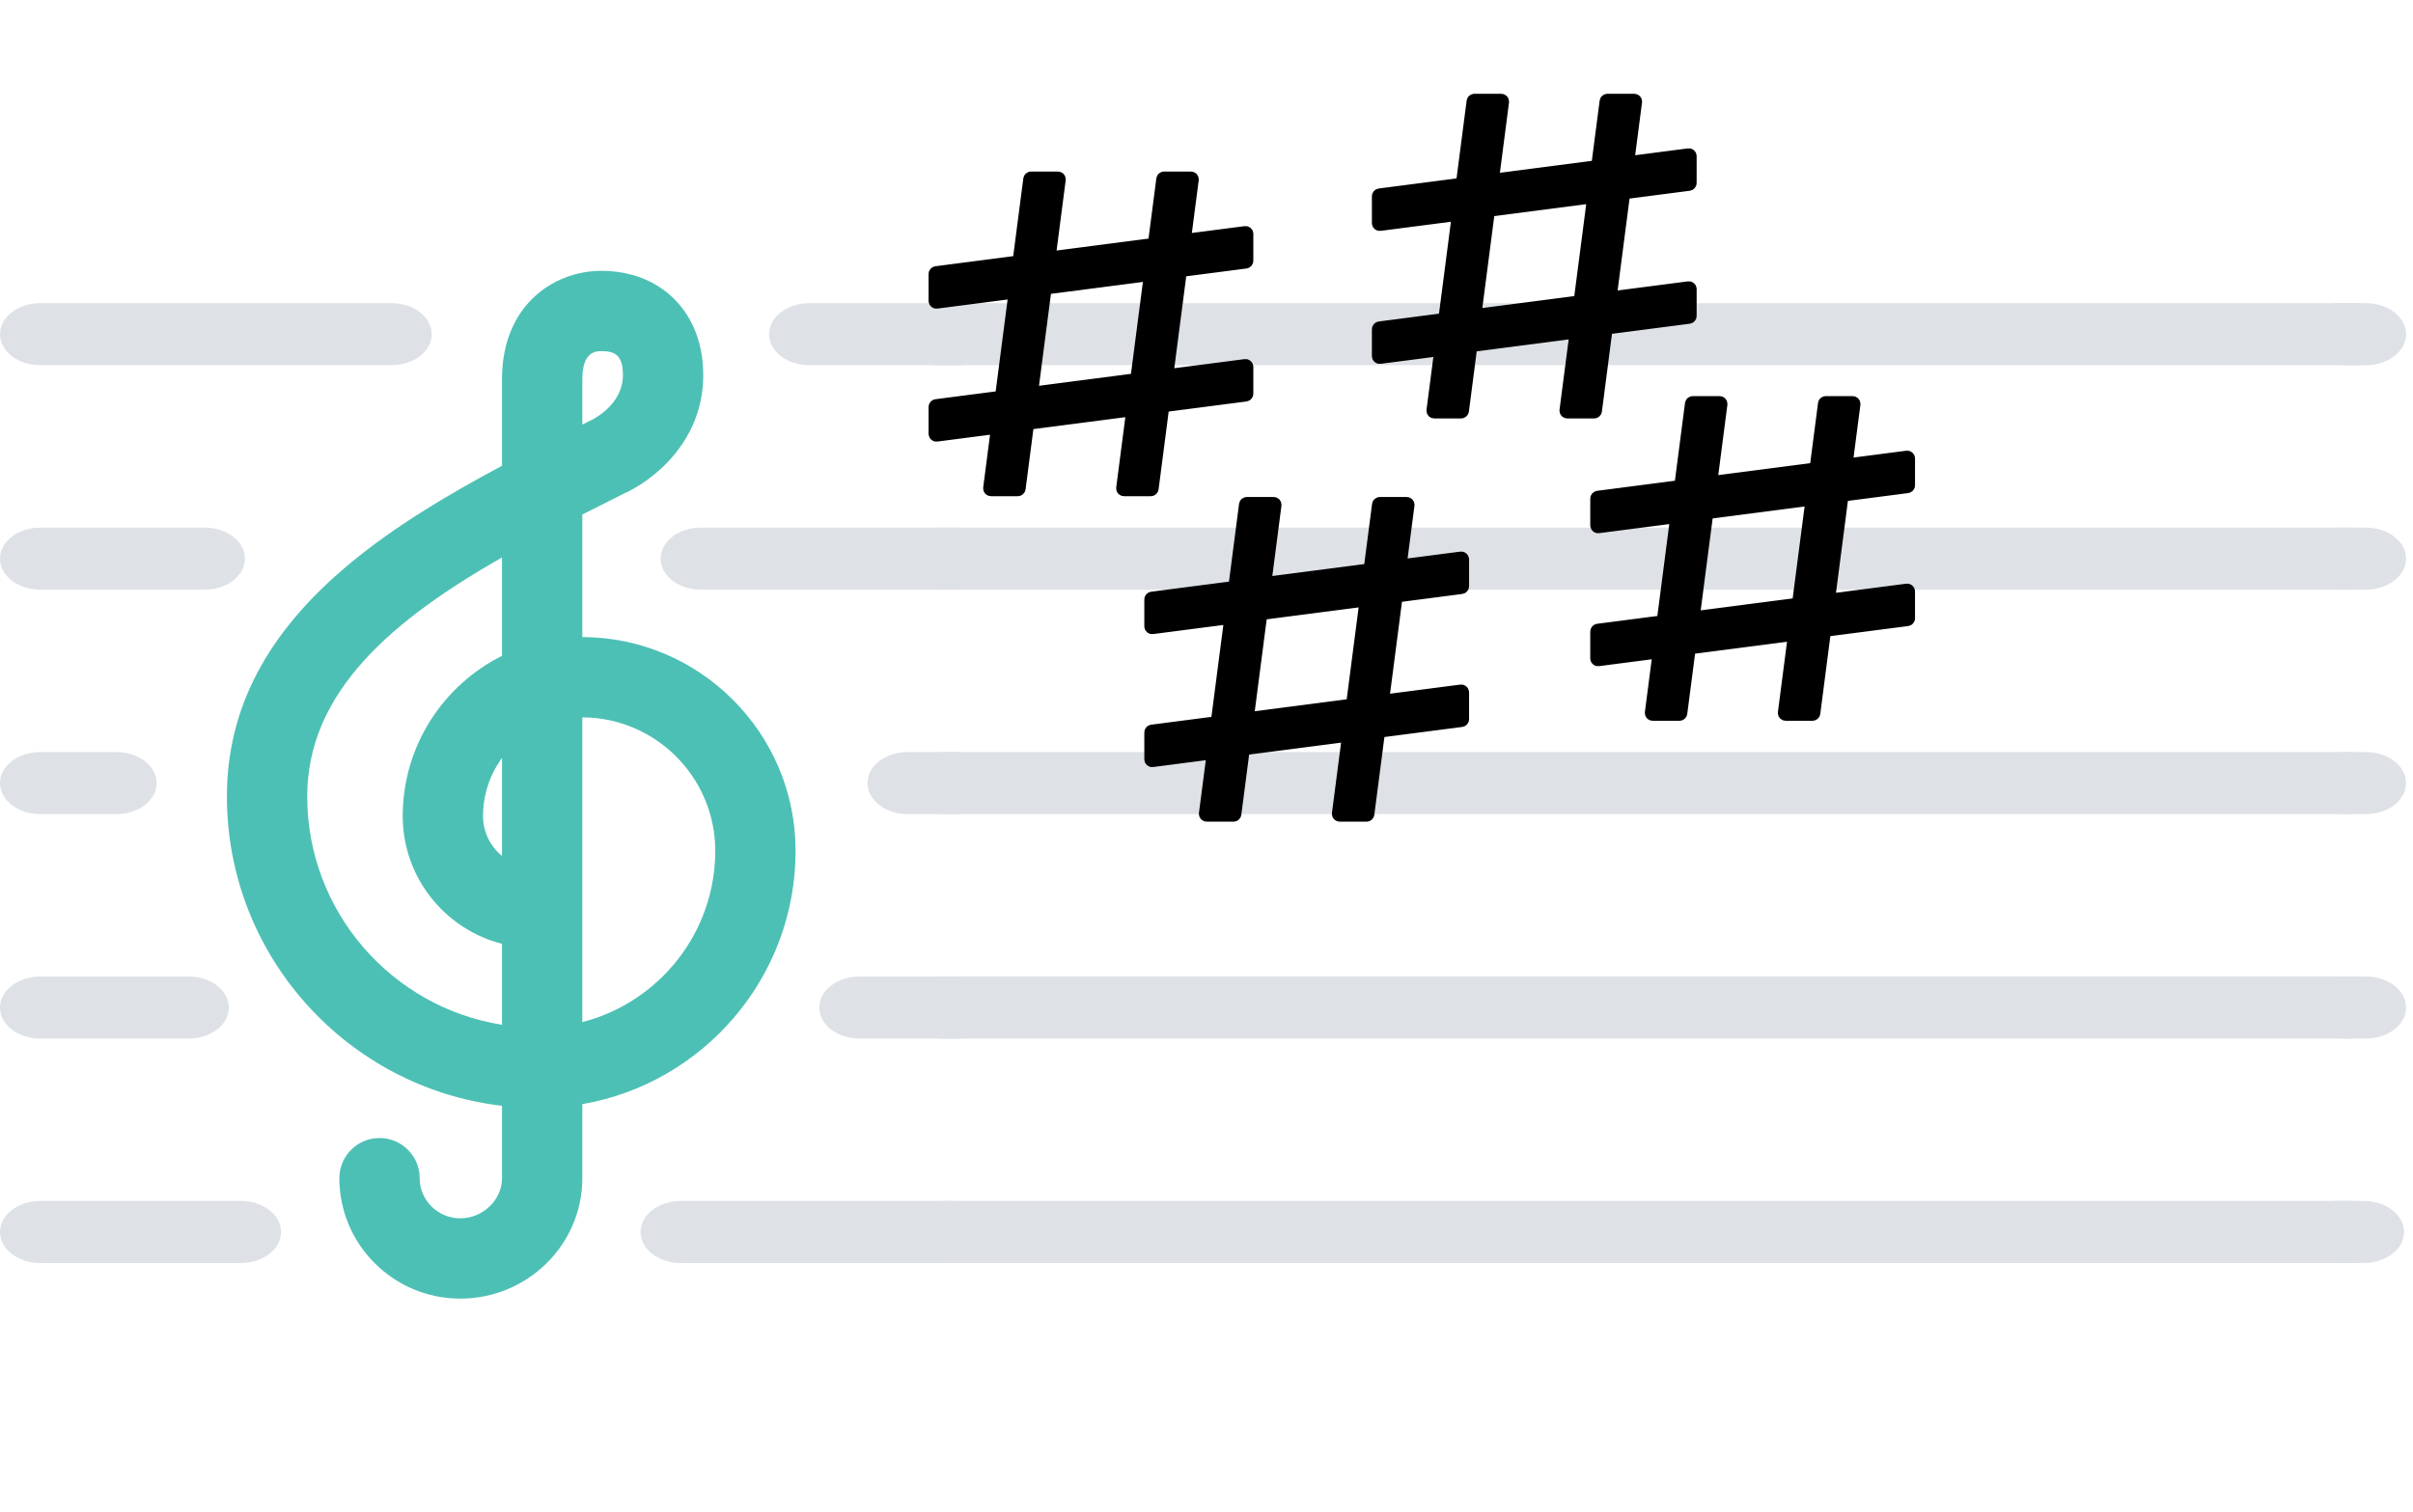
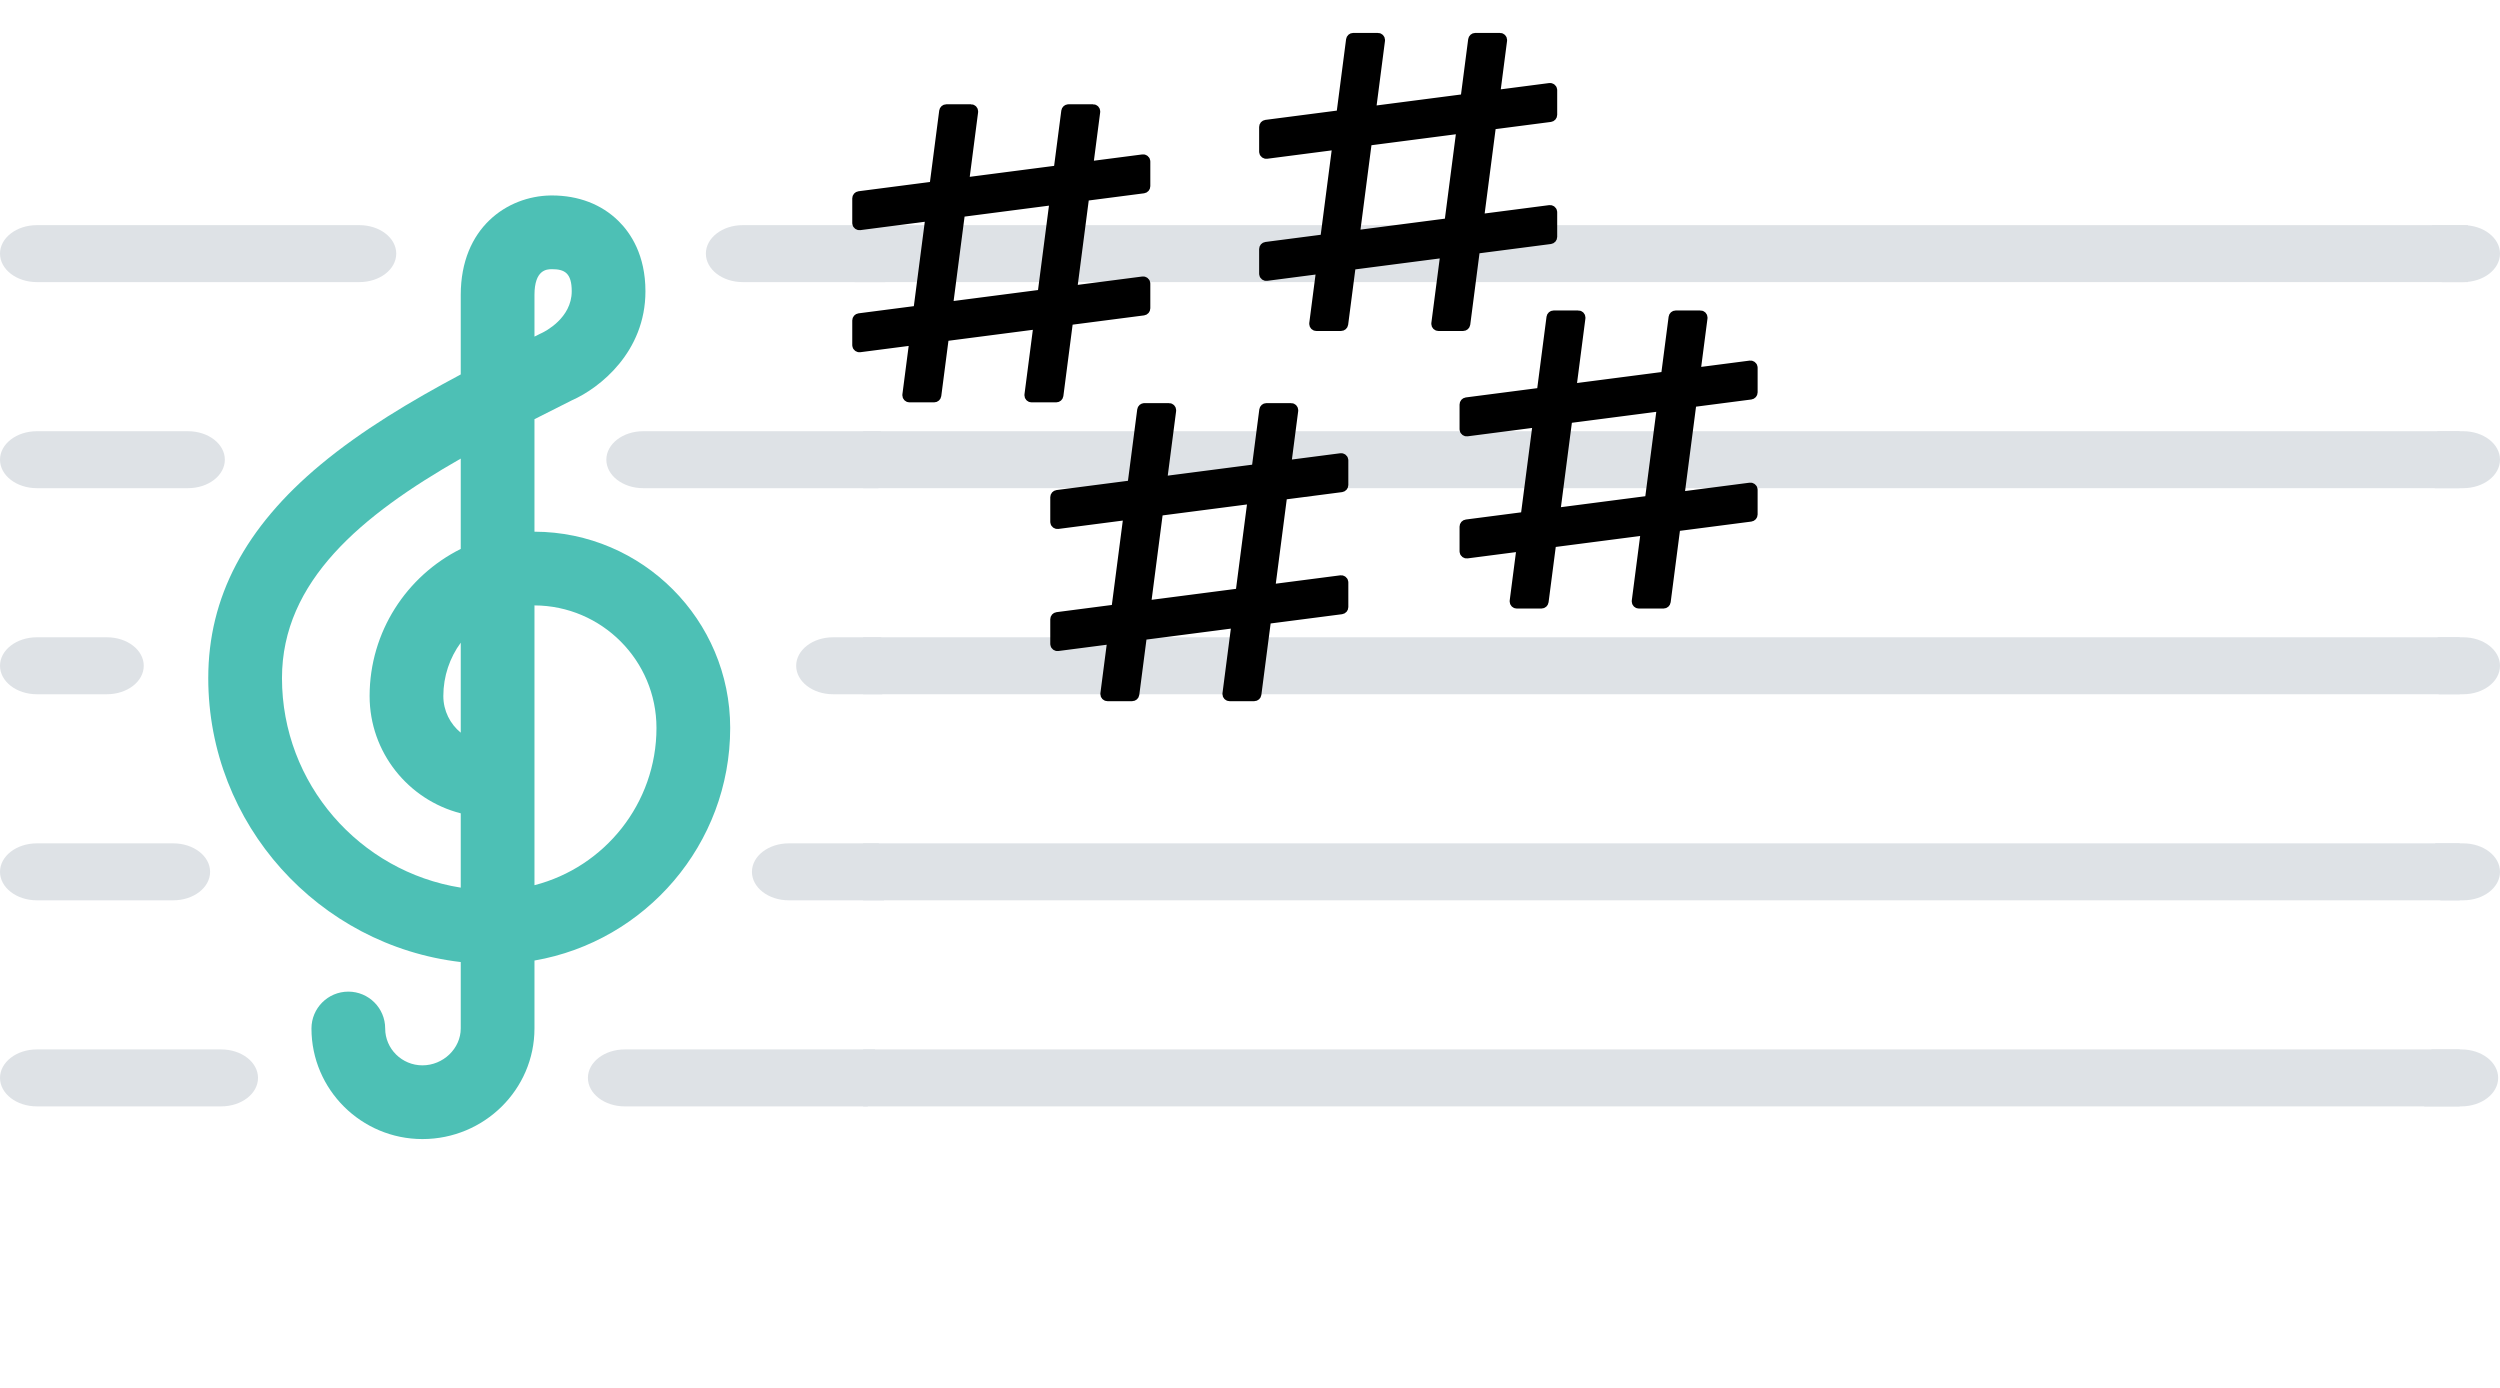
- <svg xmlns="http://www.w3.org/2000/svg" version="1.1" id="Capa_1" x="0px" y="0px" width="1397.14px" height="875.445px" viewBox="-20 -33.555 1397.14 875.445" enable-background="new -20 -33.555 1397.14 875.445" xml:space="preserve">
+ <svg xmlns="http://www.w3.org/2000/svg" version="1.1" id="Capa_1" x="0px" y="0px" width="1577.137px" height="875.445px" viewBox="-20 0 1577.137 875.445" enable-background="new -20 0 1577.137 875.445" xml:space="preserve">
  <g id="STAFF_2_">
    <g>
      <g>
        <g>
          <g>
-             <path fill="#DEE2E6" d="M1348.723,662.031h-18.794c-0.887,4.707-1.859,9.436-2.931,14.192       c-1.431,7.368-1.72,14.561-1.635,21.745h23.358c12.844,0,23.253-8.045,23.253-17.969S1361.566,662.031,1348.723,662.031z" />
-             <rect x="523.509" y="662.031" fill="#DEE2E6" width="819.58" height="35.938" />
-             <path fill="#DEE2E6" d="M529.14,676.224c1.07-4.757,2.044-9.485,2.931-14.192h-157.93c-12.843,0-23.254,8.045-23.254,17.969       s10.411,17.969,23.254,17.969h153.364C527.421,690.784,527.71,683.592,529.14,676.224z" />
-             <path fill="#DEE2E6" d="M119.519,662.031H3.253C-9.59,662.031-20,670.076-20,680s10.41,17.969,23.253,17.969h116.267       c12.843,0,23.253-8.045,23.253-17.969S132.362,662.031,119.519,662.031z" />
+             <path fill="#DEE2E6" d="M1532.723,662.031h-18.794c-0.887,4.707-1.859,9.436-2.931,14.191       c-1.432,7.368-1.721,14.562-1.636,21.745h23.358c12.844,0,23.253-8.045,23.253-17.969S1545.566,662.031,1532.723,662.031z" />
+             <rect x="524.51" y="662.031" fill="#DEE2E6" width="1007.182" height="35.938" />
+             <path fill="#DEE2E6" d="M529.14,676.224c1.07-4.757,2.044-9.484,2.931-14.191h-157.93c-12.843,0-23.254,8.045-23.254,17.969       s10.411,17.969,23.254,17.969h153.364C527.422,690.784,527.711,683.592,529.14,676.224z" />
+             <path fill="#DEE2E6" d="M119.519,662.031H3.253C-9.59,662.031-20,670.076-20,680s10.41,17.969,23.253,17.969H119.52       c12.843,0,23.253-8.045,23.253-17.969S132.362,662.031,119.519,662.031z" />
          </g>
          <g>
-             <path fill="#DEE2E6" d="M1349.885,532.031h-17.646c0.278,5.297,0.824,10.592,1.76,15.889       c0.771,6.706,1.275,13.383,1.542,20.049h14.345c12.843,0,23.253-8.044,23.253-17.969       C1373.139,540.076,1362.727,532.031,1349.885,532.031z" />
-             <rect x="523.509" y="532.031" fill="#DEE2E6" width="819.58" height="35.938" />
+             <path fill="#DEE2E6" d="M1533.885,532.031h-17.646c0.278,5.297,0.824,10.592,1.76,15.889       c0.771,6.706,1.275,13.383,1.543,20.049h14.345c12.843,0,23.253-8.044,23.253-17.969       C1557.139,540.076,1546.727,532.031,1533.885,532.031z" />
+             <rect x="524.51" y="532.031" fill="#DEE2E6" width="1007.182" height="35.938" />
            <path fill="#DEE2E6" d="M3.253,567.969h86.036c12.843,0,23.254-8.044,23.254-17.969c0-9.924-10.411-17.969-23.254-17.969H3.253       C-9.59,532.031-20,540.076-20,550C-20,559.925-9.59,567.969,3.253,567.969z" />
-             <path fill="#DEE2E6" d="M534.381,532.031h-56.765c-12.843,0-23.253,8.045-23.253,17.969c0,9.925,10.41,17.969,23.253,17.969       h60.065c-0.267-6.666-0.771-13.344-1.542-20.049C535.205,542.623,534.659,537.327,534.381,532.031z" />
+             <path fill="#DEE2E6" d="M534.382,532.031h-56.766c-12.843,0-23.253,8.045-23.253,17.969c0,9.925,10.41,17.969,23.253,17.969       h60.065c-0.268-6.666-0.771-13.344-1.542-20.049C535.205,542.623,534.659,537.327,534.382,532.031z" />
          </g>
          <g>
-             <path fill="#DEE2E6" d="M1349.885,402.031h-16.057c0.396,11.979,0.68,23.958,0.607,35.938h15.448       c12.843,0,23.253-8.045,23.253-17.969C1373.137,410.075,1362.727,402.031,1349.885,402.031z" />
-             <rect x="523.509" y="402.031" fill="#DEE2E6" width="819.58" height="35.937" />
-             <path fill="#DEE2E6" d="M3.253,437.969h44.182c12.843,0,23.253-8.045,23.253-17.969c0-9.925-10.41-17.969-23.253-17.969H3.253       C-9.59,402.031-20,410.076-20,420S-9.59,437.969,3.253,437.969z" />
+             <path fill="#DEE2E6" d="M1533.885,402.031h-16.058c0.396,11.979,0.681,23.958,0.607,35.938h15.448       c12.843,0,23.253-8.045,23.253-17.969C1557.137,410.075,1546.727,402.031,1533.885,402.031z" />
+             <rect x="524.51" y="402.031" fill="#DEE2E6" width="1007.182" height="35.937" />
+             <path fill="#DEE2E6" d="M3.253,437.969h44.183c12.843,0,23.253-8.045,23.253-17.969c0-9.925-10.41-17.969-23.253-17.969H3.253       C-9.59,402.031-20,410.076-20,420S-9.59,437.969,3.253,437.969z" />
            <path fill="#DEE2E6" d="M535.97,402.031h-30.449c-12.843,0-23.253,8.044-23.253,17.969c0,9.924,10.41,17.969,23.253,17.969       h31.058C536.65,425.989,536.366,414.01,535.97,402.031z" />
          </g>
          <g>
-             <path fill="#DEE2E6" d="M1349.885,272.031h-16.244c-1.058,11.979-1.519,23.958-1.607,35.938h17.853       c12.843,0,23.253-8.045,23.253-17.969S1362.727,272.031,1349.885,272.031z" />
-             <rect x="523.509" y="272.031" fill="#DEE2E6" width="819.58" height="35.938" />
-             <path fill="#DEE2E6" d="M3.253,307.969h95.338c12.844,0,23.254-8.045,23.254-17.969s-10.41-17.969-23.254-17.969H3.253       C-9.59,272.031-20,280.076-20,289.999C-20,299.923-9.59,307.969,3.253,307.969z" />
-             <path fill="#DEE2E6" d="M385.767,272.031c-12.843,0-23.253,8.044-23.253,17.969s10.41,17.969,23.253,17.969h148.407       c0.09-11.979,0.551-23.958,1.607-35.938H385.767L385.767,272.031z" />
+             <path fill="#DEE2E6" d="M1533.885,272.031h-16.244c-1.059,11.979-1.52,23.958-1.607,35.938h17.854       c12.843,0,23.253-8.045,23.253-17.969S1546.727,272.031,1533.885,272.031z" />
+             <rect x="524.51" y="272.031" fill="#DEE2E6" width="1007.182" height="35.938" />
+             <path fill="#DEE2E6" d="M3.253,307.969h95.338c12.845,0,23.255-8.045,23.255-17.969s-10.41-17.969-23.255-17.969H3.253       C-9.59,272.031-20,280.076-20,289.999C-20,299.923-9.59,307.969,3.253,307.969z" />
+             <path fill="#DEE2E6" d="M385.767,272.031c-12.843,0-23.253,8.044-23.253,17.969s10.41,17.969,23.253,17.969h148.407       c0.09-11.979,0.551-23.958,1.606-35.938H385.767L385.767,272.031z" />
          </g>
          <g>
-             <path fill="#DEE2E6" d="M1349.885,142.031h-19.688c1.429,2.806,2.526,5.65,2.801,8.608c1.758,9.056,2.813,18.179,3.374,27.329       h13.513c12.843,0,23.253-8.044,23.253-17.968C1373.138,150.076,1362.727,142.031,1349.885,142.031z" />
-             <rect x="519.139" y="142.031" fill="#DEE2E6" width="828.188" height="35.937" />
-             <path fill="#DEE2E6" d="M532.34,142.031h-83.789c-12.844,0-23.253,8.044-23.253,17.968c0,9.923,10.409,17.969,23.253,17.969       h89.964c-0.562-9.149-1.616-18.272-3.374-27.329C534.866,147.681,533.768,144.837,532.34,142.031z" />
-             <path fill="#DEE2E6" d="M3.253,177.968h203.465c12.844,0,23.254-8.044,23.254-17.969s-10.41-17.968-23.254-17.968H3.253       C-9.59,142.031-20,150.075-20,160S-9.59,177.968,3.253,177.968z" />
+             <path fill="#DEE2E6" d="M1533.885,142.031h-19.688c1.429,2.806,2.526,5.65,2.802,8.608c1.758,9.056,2.813,18.179,3.373,27.329       h13.514c12.843,0,23.253-8.044,23.253-17.968S1546.727,142.031,1533.885,142.031z" />
+             <rect x="519.139" y="142.031" fill="#DEE2E6" width="1017.76" height="35.937" />
+             <path fill="#DEE2E6" d="M532.341,142.031h-83.789c-12.844,0-23.253,8.044-23.253,17.968c0,9.923,10.409,17.969,23.253,17.969       h89.964c-0.563-9.149-1.616-18.272-3.374-27.329C534.866,147.681,533.768,144.837,532.341,142.031z" />
+             <path fill="#DEE2E6" d="M3.253,177.968h203.465c12.845,0,23.255-8.044,23.255-17.969s-10.41-17.968-23.255-17.968H3.253       C-9.59,142.031-20,150.075-20,160S-9.59,177.968,3.253,177.968z" />
          </g>
        </g>
      </g>
    </g>
  </g>
-   <path id="CLEF_2_" fill="#4DC0B5" d="M440.645,459.21c0-68.152-55.359-123.619-123.475-123.789V264.45  c7.865-4.009,15.778-7.983,23.667-11.941c17.585-7.753,46.344-30.54,46.344-68.746c0-22.784-9.236-36.675-16.984-44.315  c-10.709-10.563-25.26-16.144-42.081-16.144c-0.272,0-0.545,0.005-0.878,0.012c-27.247,0.464-56.573,20.307-56.573,62.772v50.13  c-31.739,16.932-62.357,35.229-88.325,56.812c-47.748,39.69-70.959,83.773-70.959,134.761c0,92.321,69.726,168.662,159.284,179.12  v41.915c0,12.604-11.064,23.253-24.164,23.253c-12.961,0-23.505-10.432-23.505-23.253c0-12.843-10.41-23.254-23.253-23.254  s-23.254,10.411-23.254,23.254c0,38.465,31.407,69.759,70.012,69.759c38.967,0,70.671-31.294,70.671-69.759v-42.869  C387.202,593.846,440.645,532.649,440.645,459.21z M270.664,462.209c-6.699-5.477-10.984-13.8-10.984-23.105  c0-12.573,4.081-24.214,10.984-33.663V462.209z M270.664,346.289c-34.053,17.016-57.491,52.229-57.491,92.813  c0,35.592,24.483,65.567,57.491,73.984v46.885c-63.83-10.129-112.776-65.546-112.776-132.181  c0-61.271,50.313-102.81,112.776-138.491V346.289z M317.171,186.088c0-16.087,7.89-16.221,10.794-16.271l0.282-0.006  c7.873,0.024,12.43,2.348,12.43,13.952c0,16.983-17.041,25.446-18.865,26.301c-0.541,0.218-0.677,0.298-1.25,0.586  c-1.131,0.566-2.26,1.135-3.391,1.702V186.088z M317.171,558.427v-176.5c42.472,0.169,76.968,34.772,76.968,77.282  C394.138,506.9,361.372,547.082,317.171,558.427z" />
+   <path id="CLEF_2_" fill="#4DC0B5" d="M440.645,459.21c0-68.152-55.359-123.619-123.475-123.789V264.45  c7.864-4.009,15.777-7.983,23.667-11.941c17.585-7.753,46.344-30.54,46.344-68.746c0-22.784-9.236-36.675-16.984-44.315  c-10.709-10.563-25.26-16.144-42.081-16.144c-0.271,0-0.545,0.005-0.878,0.012c-27.247,0.464-56.573,20.307-56.573,62.772v50.13  c-31.739,16.932-62.356,35.229-88.325,56.813c-47.748,39.69-70.959,83.773-70.959,134.761c0,92.321,69.727,168.662,159.284,179.12  v41.915c0,12.604-11.063,23.253-24.164,23.253c-12.961,0-23.505-10.433-23.505-23.253c0-12.843-10.41-23.254-23.253-23.254  s-23.254,10.411-23.254,23.254c0,38.465,31.407,69.759,70.012,69.759c38.967,0,70.672-31.294,70.672-69.759v-42.869  C387.202,593.846,440.645,532.649,440.645,459.21z M270.664,462.209c-6.699-5.477-10.983-13.8-10.983-23.105  c0-12.572,4.081-24.214,10.983-33.662V462.209z M270.664,346.289c-34.053,17.016-57.491,52.229-57.491,92.813  c0,35.593,24.483,65.567,57.491,73.984v46.885c-63.83-10.129-112.775-65.546-112.775-132.181  c0-61.271,50.313-102.81,112.775-138.491V346.289z M317.172,186.088c0-16.087,7.89-16.221,10.794-16.271l0.281-0.006  c7.873,0.024,12.431,2.348,12.431,13.952c0,16.983-17.041,25.446-18.865,26.301c-0.541,0.218-0.677,0.298-1.25,0.586  c-1.131,0.566-2.26,1.135-3.391,1.702V186.088L317.172,186.088z M317.172,558.427v-176.5c42.472,0.169,76.968,34.772,76.968,77.282  C394.138,506.9,361.372,547.082,317.172,558.427z" />
  <g id="SHARPS">
-     <path stroke="#000000" stroke-width="7" stroke-linecap="round" stroke-linejoin="round" stroke-miterlimit="10" d="M701.3,118.476   c0.506-0.069,0.883-0.502,0.883-1.008v-15.563c0-0.615-0.538-1.083-1.142-1.006l-35.005,4.54l4.546-34.999   c0.078-0.609-0.395-1.148-1.009-1.148H654.01c-0.508,0-0.938,0.382-1.007,0.886l-4.882,37.587l-60.413,7.839l5.857-45.163   c0.082-0.609-0.395-1.148-1.008-1.148h-15.564c-0.509,0-0.941,0.382-1.01,0.886l-6.197,47.753l-47.751,6.195   c-0.505,0.068-0.884,0.497-0.884,1.008v15.562c0,0.616,0.541,1.089,1.147,1.01l45.165-5.859l-7.836,60.415l-37.592,4.881   c-0.505,0.067-0.884,0.497-0.884,1.008v15.563c0,0.613,0.541,1.088,1.147,1.006l34.999-4.542l-4.542,35.002   c-0.077,0.608,0.393,1.148,1.007,1.148h15.564c0.508,0,0.942-0.383,1.009-0.889l4.877-37.586l60.417-7.842l-5.858,45.169   c-0.081,0.608,0.394,1.148,1.008,1.148h15.563c0.509,0,0.945-0.383,1.012-0.889l6.19-47.753l47.756-6.191   c0.509-0.071,0.882-0.498,0.882-1.011v-15.564c0-0.608-0.537-1.088-1.141-1.009l-45.173,5.858l7.843-60.415L701.3,118.476z    M637.959,186.095l-60.422,7.845l7.843-60.42l60.418-7.842L637.959,186.095z" />
-     <path stroke="#000000" stroke-width="7" stroke-linecap="round" stroke-linejoin="round" stroke-miterlimit="10" d="   M826.216,306.984c0.5-0.069,0.882-0.498,0.882-1.008v-15.563c0-0.615-0.544-1.083-1.146-1.006l-35,4.54l4.546-34.998   c0.075-0.609-0.395-1.146-1.009-1.146h-15.563c-0.508,0-0.944,0.379-1.009,0.883l-4.881,37.587l-60.411,7.843l5.856-45.167   c0.082-0.609-0.395-1.147-1.012-1.147h-15.563c-0.506,0-0.938,0.38-1.007,0.884l-6.197,47.754l-47.752,6.194   c-0.503,0.068-0.883,0.497-0.883,1.008v15.562c0,0.617,0.541,1.089,1.148,1.012l45.164-5.862l-7.841,60.416l-37.589,4.885   c-0.503,0.063-0.883,0.493-0.883,1.005v15.562c0,0.617,0.541,1.089,1.148,1.007l34.996-4.543l-4.543,35.003   c-0.072,0.604,0.392,1.147,1.009,1.147h15.563c0.508,0,0.946-0.383,1.013-0.891l4.877-37.584l60.411-7.842l-5.856,45.17   c-0.082,0.604,0.396,1.147,1.012,1.147h15.563c0.508,0,0.938-0.383,1.004-0.891l6.198-47.752l47.755-6.191   c0.506-0.068,0.883-0.499,0.883-1.01v-15.563c0-0.612-0.545-1.087-1.146-1.008l-45.167,5.858l7.843-60.414L826.216,306.984z    M762.868,374.604l-60.415,7.844l7.844-60.42l60.417-7.839L762.868,374.604z" />
-     <path stroke="#000000" stroke-width="7" stroke-linecap="round" stroke-linejoin="round" stroke-miterlimit="10" d="   M957.982,73.451c0.504-0.069,0.882-0.501,0.882-1.008V56.879c0-0.615-0.537-1.086-1.141-1.009l-35.005,4.543l4.546-35.001   c0.078-0.606-0.395-1.146-1.01-1.146h-15.563c-0.508,0-0.938,0.382-1.008,0.884l-4.882,37.589l-60.411,7.84l5.857-45.166   c0.081-0.606-0.396-1.146-1.013-1.146h-15.563c-0.506,0-0.938,0.382-1.006,0.883l-6.197,47.753L778.718,79.1   c-0.504,0.07-0.884,0.495-0.884,1.009v15.562c0,0.613,0.542,1.089,1.148,1.01l45.164-5.86l-7.841,60.415l-37.588,4.881   c-0.504,0.063-0.884,0.497-0.884,1.005v15.562c0,0.617,0.542,1.089,1.148,1.01l34.995-4.546l-4.535,35.002   c-0.076,0.607,0.385,1.151,1.002,1.151h15.563c0.508,0,0.946-0.382,1.013-0.89l4.877-37.588l60.419-7.839l-5.864,45.166   c-0.081,0.607,0.396,1.151,1.012,1.151h15.563c0.509,0,0.94-0.382,1.012-0.89l6.19-47.753l47.756-6.194   c0.505-0.068,0.882-0.495,0.882-1.01v-15.563c0-0.611-0.537-1.087-1.141-1.008l-45.173,5.857l7.843-60.414L957.982,73.451z    M894.641,141.066l-60.422,7.848l7.844-60.42l60.418-7.843L894.641,141.066z" />
-     <path stroke="#000000" stroke-width="7" stroke-linecap="round" stroke-linejoin="round" stroke-miterlimit="10" d="   M1084.421,248.55c0.508-0.071,0.887-0.502,0.887-1.011v-15.564c0-0.611-0.541-1.083-1.146-1.006l-35.004,4.54l4.545-34.998   c0.078-0.608-0.394-1.145-1.009-1.145h-15.563c-0.509,0-0.938,0.382-1.002,0.882l-4.881,37.59l-60.419,7.84l5.857-45.167   c0.082-0.608-0.396-1.145-1.009-1.145h-15.562c-0.512,0-0.943,0.382-1.011,0.882l-6.198,47.754l-47.752,6.194   c-0.503,0.072-0.883,0.497-0.883,1.011v15.562c0,0.613,0.541,1.089,1.148,1.01l45.163-5.86l-7.84,60.415l-37.589,4.881   c-0.503,0.063-0.883,0.497-0.883,1.005v15.562c0,0.617,0.541,1.089,1.148,1.007l34.996-4.543l-4.536,35.001   c-0.077,0.608,0.393,1.153,1.002,1.153h15.563c0.515,0,0.944-0.382,1.011-0.893l4.877-37.585l60.42-7.839l-5.857,45.165   c-0.082,0.608,0.391,1.153,1.004,1.153h15.563c0.51,0,0.947-0.382,1.012-0.893l6.194-47.752l47.753-6.192   c0.512-0.068,0.886-0.499,0.886-1.01v-15.563c0-0.612-0.541-1.087-1.146-1.008l-45.172,5.857l7.842-60.414L1084.421,248.55z    M1021.082,316.166l-60.424,7.846l7.844-60.419l60.419-7.843L1021.082,316.166z" />
-     <path display="none" stroke="#000000" stroke-width="7" stroke-linecap="round" stroke-linejoin="round" stroke-miterlimit="10" d="   M1212.673,442.409c0.506-0.068,0.888-0.499,0.888-1.011v-15.561c0-0.615-0.544-1.083-1.148-1.006l-35,4.539l4.541-34.998   c0.078-0.609-0.394-1.149-1.007-1.149h-15.562c-0.512,0-0.941,0.382-1.005,0.886l-4.88,37.586l-60.42,7.84l5.857-45.163   c0.082-0.609-0.394-1.149-1.005-1.149h-15.563c-0.514,0-0.946,0.382-1.015,0.886l-6.193,47.75l-47.755,6.198   c-0.505,0.068-0.884,0.493-0.884,1.005v15.564c0,0.612,0.541,1.088,1.148,1.011l45.163-5.86L1071,520.197l-37.593,4.882   c-0.505,0.063-0.884,0.493-0.884,1.001v15.563c0,0.616,0.541,1.092,1.148,1.011l35.003-4.547l-4.543,35.005   c-0.077,0.608,0.393,1.15,1.004,1.15h15.566c0.51,0,0.939-0.38,1.006-0.894l4.877-37.586l60.42-7.841l-5.857,45.17   c-0.082,0.608,0.391,1.15,1.004,1.15h15.563c0.512,0,0.946-0.38,1.011-0.894l6.197-47.753l47.75-6.188   c0.512-0.068,0.889-0.502,0.889-1.014v-15.563c0-0.612-0.545-1.083-1.148-1.005l-45.166,5.857l7.838-60.417L1212.673,442.409z    M1149.332,510.028l-60.423,7.843l7.843-60.418l60.422-7.844L1149.332,510.028z" />
-     <path display="none" stroke="#000000" stroke-width="7" stroke-linecap="round" stroke-linejoin="round" stroke-miterlimit="10" d="   M1324.268,184.815c0.501-0.068,0.883-0.501,0.883-1.008v-15.563c0-0.615-0.544-1.083-1.147-1.006l-34.999,4.54l4.54-34.999   c0.076-0.609-0.388-1.148-1.003-1.148h-15.563c-0.511,0-0.945,0.382-1.009,0.886l-4.881,37.587l-60.417,7.839l5.855-45.163   c0.085-0.609-0.388-1.148-1.005-1.148h-15.563c-0.507,0-0.94,0.382-1.014,0.886l-6.19,47.752l-47.752,6.196   c-0.509,0.068-0.884,0.496-0.884,1.008v15.561c0,0.617,0.535,1.089,1.143,1.011l45.17-5.86l-7.84,60.415l-37.589,4.881   c-0.509,0.067-0.884,0.497-0.884,1.007v15.563c0,0.613,0.535,1.089,1.143,1.007l35.002-4.543l-4.543,35.001   c-0.077,0.608,0.393,1.149,1.01,1.149h15.563c0.508,0,0.939-0.383,1.009-0.89l4.876-37.588l60.416-7.84l-5.857,45.168   c-0.082,0.608,0.397,1.149,1.012,1.149h15.561c0.511,0,0.941-0.383,1.007-0.89l6.198-47.753l47.755-6.191   c0.506-0.071,0.882-0.498,0.882-1.013v-15.563c0-0.608-0.544-1.087-1.147-1.008l-45.166,5.857l7.843-60.414L1324.268,184.815z    M1260.922,252.435l-60.415,7.844l7.837-60.419l60.424-7.843L1260.922,252.435z" />
+     <path stroke="#000000" stroke-width="7" stroke-linecap="round" stroke-linejoin="round" stroke-miterlimit="10" d="   M701.301,118.476c0.506-0.069,0.883-0.502,0.883-1.008v-15.563c0-0.615-0.538-1.083-1.143-1.006l-35.005,4.54l4.546-34.999   c0.078-0.609-0.395-1.148-1.009-1.148H654.01c-0.508,0-0.938,0.382-1.007,0.886l-4.883,37.587l-60.413,7.839l5.857-45.163   c0.082-0.609-0.395-1.148-1.008-1.148h-15.564c-0.509,0-0.94,0.382-1.01,0.886l-6.197,47.753l-47.751,6.195   c-0.505,0.068-0.884,0.497-0.884,1.008v15.563c0,0.616,0.541,1.089,1.147,1.01l45.165-5.859l-7.837,60.415l-37.592,4.881   c-0.505,0.067-0.884,0.497-0.884,1.008v15.563c0,0.613,0.541,1.088,1.147,1.006l34.999-4.542l-4.542,35.002   c-0.077,0.608,0.393,1.148,1.007,1.148h15.563c0.509,0,0.942-0.383,1.009-0.889l4.878-37.586l60.417-7.842l-5.858,45.169   c-0.081,0.608,0.394,1.148,1.008,1.148h15.563c0.509,0,0.944-0.383,1.012-0.889l6.19-47.753l47.756-6.191   c0.509-0.071,0.882-0.498,0.882-1.011v-15.564c0-0.608-0.537-1.088-1.141-1.009l-45.174,5.858l7.844-60.415L701.301,118.476z    M637.96,186.095l-60.423,7.845l7.844-60.42l60.418-7.842L637.96,186.095z" />
+     <path stroke="#000000" stroke-width="7" stroke-linecap="round" stroke-linejoin="round" stroke-miterlimit="10" d="   M826.217,306.984c0.5-0.069,0.882-0.498,0.882-1.008v-15.563c0-0.615-0.544-1.083-1.146-1.006l-35,4.54l4.547-34.998   c0.074-0.609-0.396-1.146-1.01-1.146h-15.563c-0.508,0-0.944,0.379-1.009,0.883l-4.882,37.587l-60.41,7.843l5.855-45.167   c0.082-0.609-0.395-1.147-1.012-1.147h-15.563c-0.506,0-0.938,0.38-1.007,0.884l-6.197,47.754l-47.752,6.194   c-0.503,0.068-0.883,0.497-0.883,1.008v15.562c0,0.617,0.541,1.089,1.148,1.012l45.164-5.862l-7.842,60.416l-37.589,4.885   c-0.503,0.063-0.883,0.493-0.883,1.005v15.562c0,0.617,0.541,1.089,1.148,1.008l34.996-4.544l-4.543,35.004   c-0.072,0.604,0.392,1.146,1.009,1.146h15.563c0.508,0,0.946-0.383,1.014-0.891l4.877-37.584l60.41-7.842l-5.855,45.17   c-0.082,0.604,0.396,1.146,1.012,1.146h15.563c0.508,0,0.938-0.383,1.004-0.891l6.198-47.752l47.755-6.191   c0.506-0.068,0.883-0.499,0.883-1.01v-15.563c0-0.612-0.545-1.087-1.146-1.008l-45.167,5.858l7.844-60.414L826.217,306.984z    M762.868,374.604l-60.415,7.844l7.845-60.42l60.417-7.839L762.868,374.604z" />
+     <path stroke="#000000" stroke-width="7" stroke-linecap="round" stroke-linejoin="round" stroke-miterlimit="10" d="   M957.982,73.451c0.504-0.069,0.882-0.501,0.882-1.008V56.879c0-0.615-0.537-1.086-1.141-1.009l-35.005,4.543l4.546-35.001   c0.078-0.606-0.396-1.146-1.01-1.146h-15.563c-0.508,0-0.938,0.382-1.008,0.884l-4.882,37.589l-60.411,7.84l5.856-45.166   c0.081-0.606-0.396-1.146-1.013-1.146h-15.563c-0.507,0-0.938,0.382-1.007,0.883l-6.196,47.753l-47.75,6.197   c-0.504,0.07-0.884,0.495-0.884,1.009v15.562c0,0.613,0.542,1.089,1.147,1.01l45.164-5.86l-7.841,60.415l-37.588,4.881   c-0.504,0.063-0.884,0.497-0.884,1.005v15.562c0,0.617,0.542,1.089,1.147,1.01l34.995-4.546l-4.535,35.002   c-0.076,0.607,0.385,1.151,1.002,1.151h15.563c0.508,0,0.945-0.382,1.013-0.89l4.877-37.588l60.419-7.839l-5.864,45.166   c-0.081,0.607,0.396,1.151,1.013,1.151h15.563c0.509,0,0.94-0.382,1.013-0.89l6.189-47.753l47.756-6.194   c0.505-0.068,0.882-0.495,0.882-1.01v-15.563c0-0.611-0.536-1.087-1.141-1.008l-45.173,5.857l7.843-60.414L957.982,73.451z    M894.641,141.066l-60.422,7.848l7.844-60.42l60.418-7.843L894.641,141.066z" />
+     <path stroke="#000000" stroke-width="7" stroke-linecap="round" stroke-linejoin="round" stroke-miterlimit="10" d="   M1084.422,248.55c0.508-0.071,0.887-0.502,0.887-1.011v-15.564c0-0.611-0.541-1.083-1.146-1.006l-35.004,4.54l4.545-34.998   c0.078-0.608-0.394-1.145-1.009-1.145h-15.563c-0.51,0-0.938,0.382-1.002,0.882l-4.881,37.59l-60.42,7.84l5.857-45.167   c0.082-0.608-0.396-1.145-1.009-1.145h-15.563c-0.512,0-0.942,0.382-1.011,0.882l-6.198,47.754l-47.752,6.194   c-0.503,0.072-0.883,0.497-0.883,1.011v15.562c0,0.613,0.541,1.089,1.148,1.01l45.163-5.86l-7.841,60.415l-37.589,4.881   c-0.503,0.063-0.883,0.497-0.883,1.005v15.562c0,0.617,0.541,1.089,1.148,1.007l34.996-4.543l-4.536,35.001   c-0.077,0.608,0.393,1.153,1.002,1.153h15.563c0.516,0,0.944-0.382,1.011-0.893l4.877-37.585l60.421-7.839l-5.857,45.165   c-0.082,0.608,0.391,1.153,1.004,1.153h15.563c0.51,0,0.946-0.382,1.012-0.893l6.193-47.752l47.754-6.192   c0.512-0.068,0.886-0.499,0.886-1.01v-15.563c0-0.612-0.541-1.087-1.146-1.008l-45.172,5.857l7.843-60.414L1084.422,248.55z    M1021.082,316.166l-60.424,7.846l7.845-60.419l60.418-7.843L1021.082,316.166z" />
+     <path display="none" stroke="#000000" stroke-width="7" stroke-linecap="round" stroke-linejoin="round" stroke-miterlimit="10" d="   M1212.674,442.409c0.506-0.068,0.888-0.499,0.888-1.011v-15.562c0-0.615-0.544-1.083-1.148-1.006l-35,4.539l4.541-34.998   c0.078-0.609-0.394-1.149-1.007-1.149h-15.562c-0.512,0-0.941,0.382-1.005,0.886l-4.88,37.586l-60.421,7.84l5.857-45.163   c0.082-0.609-0.394-1.149-1.005-1.149h-15.563c-0.514,0-0.945,0.382-1.015,0.886l-6.193,47.75l-47.755,6.197   c-0.505,0.068-0.884,0.493-0.884,1.006v15.563c0,0.612,0.541,1.088,1.148,1.011l45.162-5.859l-7.832,60.42l-37.594,4.882   c-0.505,0.063-0.884,0.493-0.884,1.001v15.563c0,0.616,0.541,1.093,1.147,1.012l35.004-4.547l-4.543,35.005   c-0.077,0.607,0.393,1.149,1.004,1.149h15.565c0.511,0,0.939-0.38,1.007-0.894l4.877-37.586l60.42-7.841l-5.857,45.17   c-0.082,0.607,0.391,1.149,1.004,1.149h15.563c0.512,0,0.945-0.38,1.011-0.894l6.197-47.753l47.75-6.188   c0.512-0.067,0.889-0.502,0.889-1.014V502.85c0-0.612-0.545-1.084-1.148-1.006l-45.166,5.857l7.839-60.417L1212.674,442.409z    M1149.333,510.028l-60.424,7.843l7.844-60.418l60.422-7.844L1149.333,510.028z" />
+     <path display="none" stroke="#000000" stroke-width="7" stroke-linecap="round" stroke-linejoin="round" stroke-miterlimit="10" d="   M1324.268,184.815c0.501-0.068,0.883-0.501,0.883-1.008v-15.563c0-0.615-0.544-1.083-1.146-1.006l-34.999,4.54l4.54-34.999   c0.076-0.609-0.389-1.148-1.004-1.148h-15.563c-0.511,0-0.945,0.382-1.009,0.886l-4.881,37.587l-60.417,7.839l5.854-45.163   c0.085-0.609-0.388-1.148-1.005-1.148h-15.563c-0.508,0-0.94,0.382-1.015,0.886l-6.189,47.752l-47.752,6.196   c-0.51,0.068-0.885,0.496-0.885,1.008v15.561c0,0.617,0.535,1.089,1.144,1.011l45.17-5.86l-7.84,60.415l-37.589,4.881   c-0.51,0.067-0.885,0.497-0.885,1.007v15.563c0,0.613,0.535,1.089,1.144,1.007l35.002-4.543l-4.543,35.001   c-0.077,0.608,0.393,1.149,1.01,1.149h15.563c0.509,0,0.939-0.383,1.01-0.89l4.876-37.588l60.416-7.84l-5.857,45.168   c-0.082,0.608,0.397,1.149,1.012,1.149h15.562c0.511,0,0.941-0.383,1.007-0.89l6.198-47.753l47.755-6.191   c0.506-0.071,0.882-0.498,0.882-1.013v-15.563c0-0.608-0.544-1.087-1.146-1.008l-45.166,5.857l7.843-60.414L1324.268,184.815z    M1260.923,252.435l-60.415,7.844l7.837-60.419l60.424-7.843L1260.923,252.435z" />
  </g>
  <g id="FLATS">
</g>
</svg>
